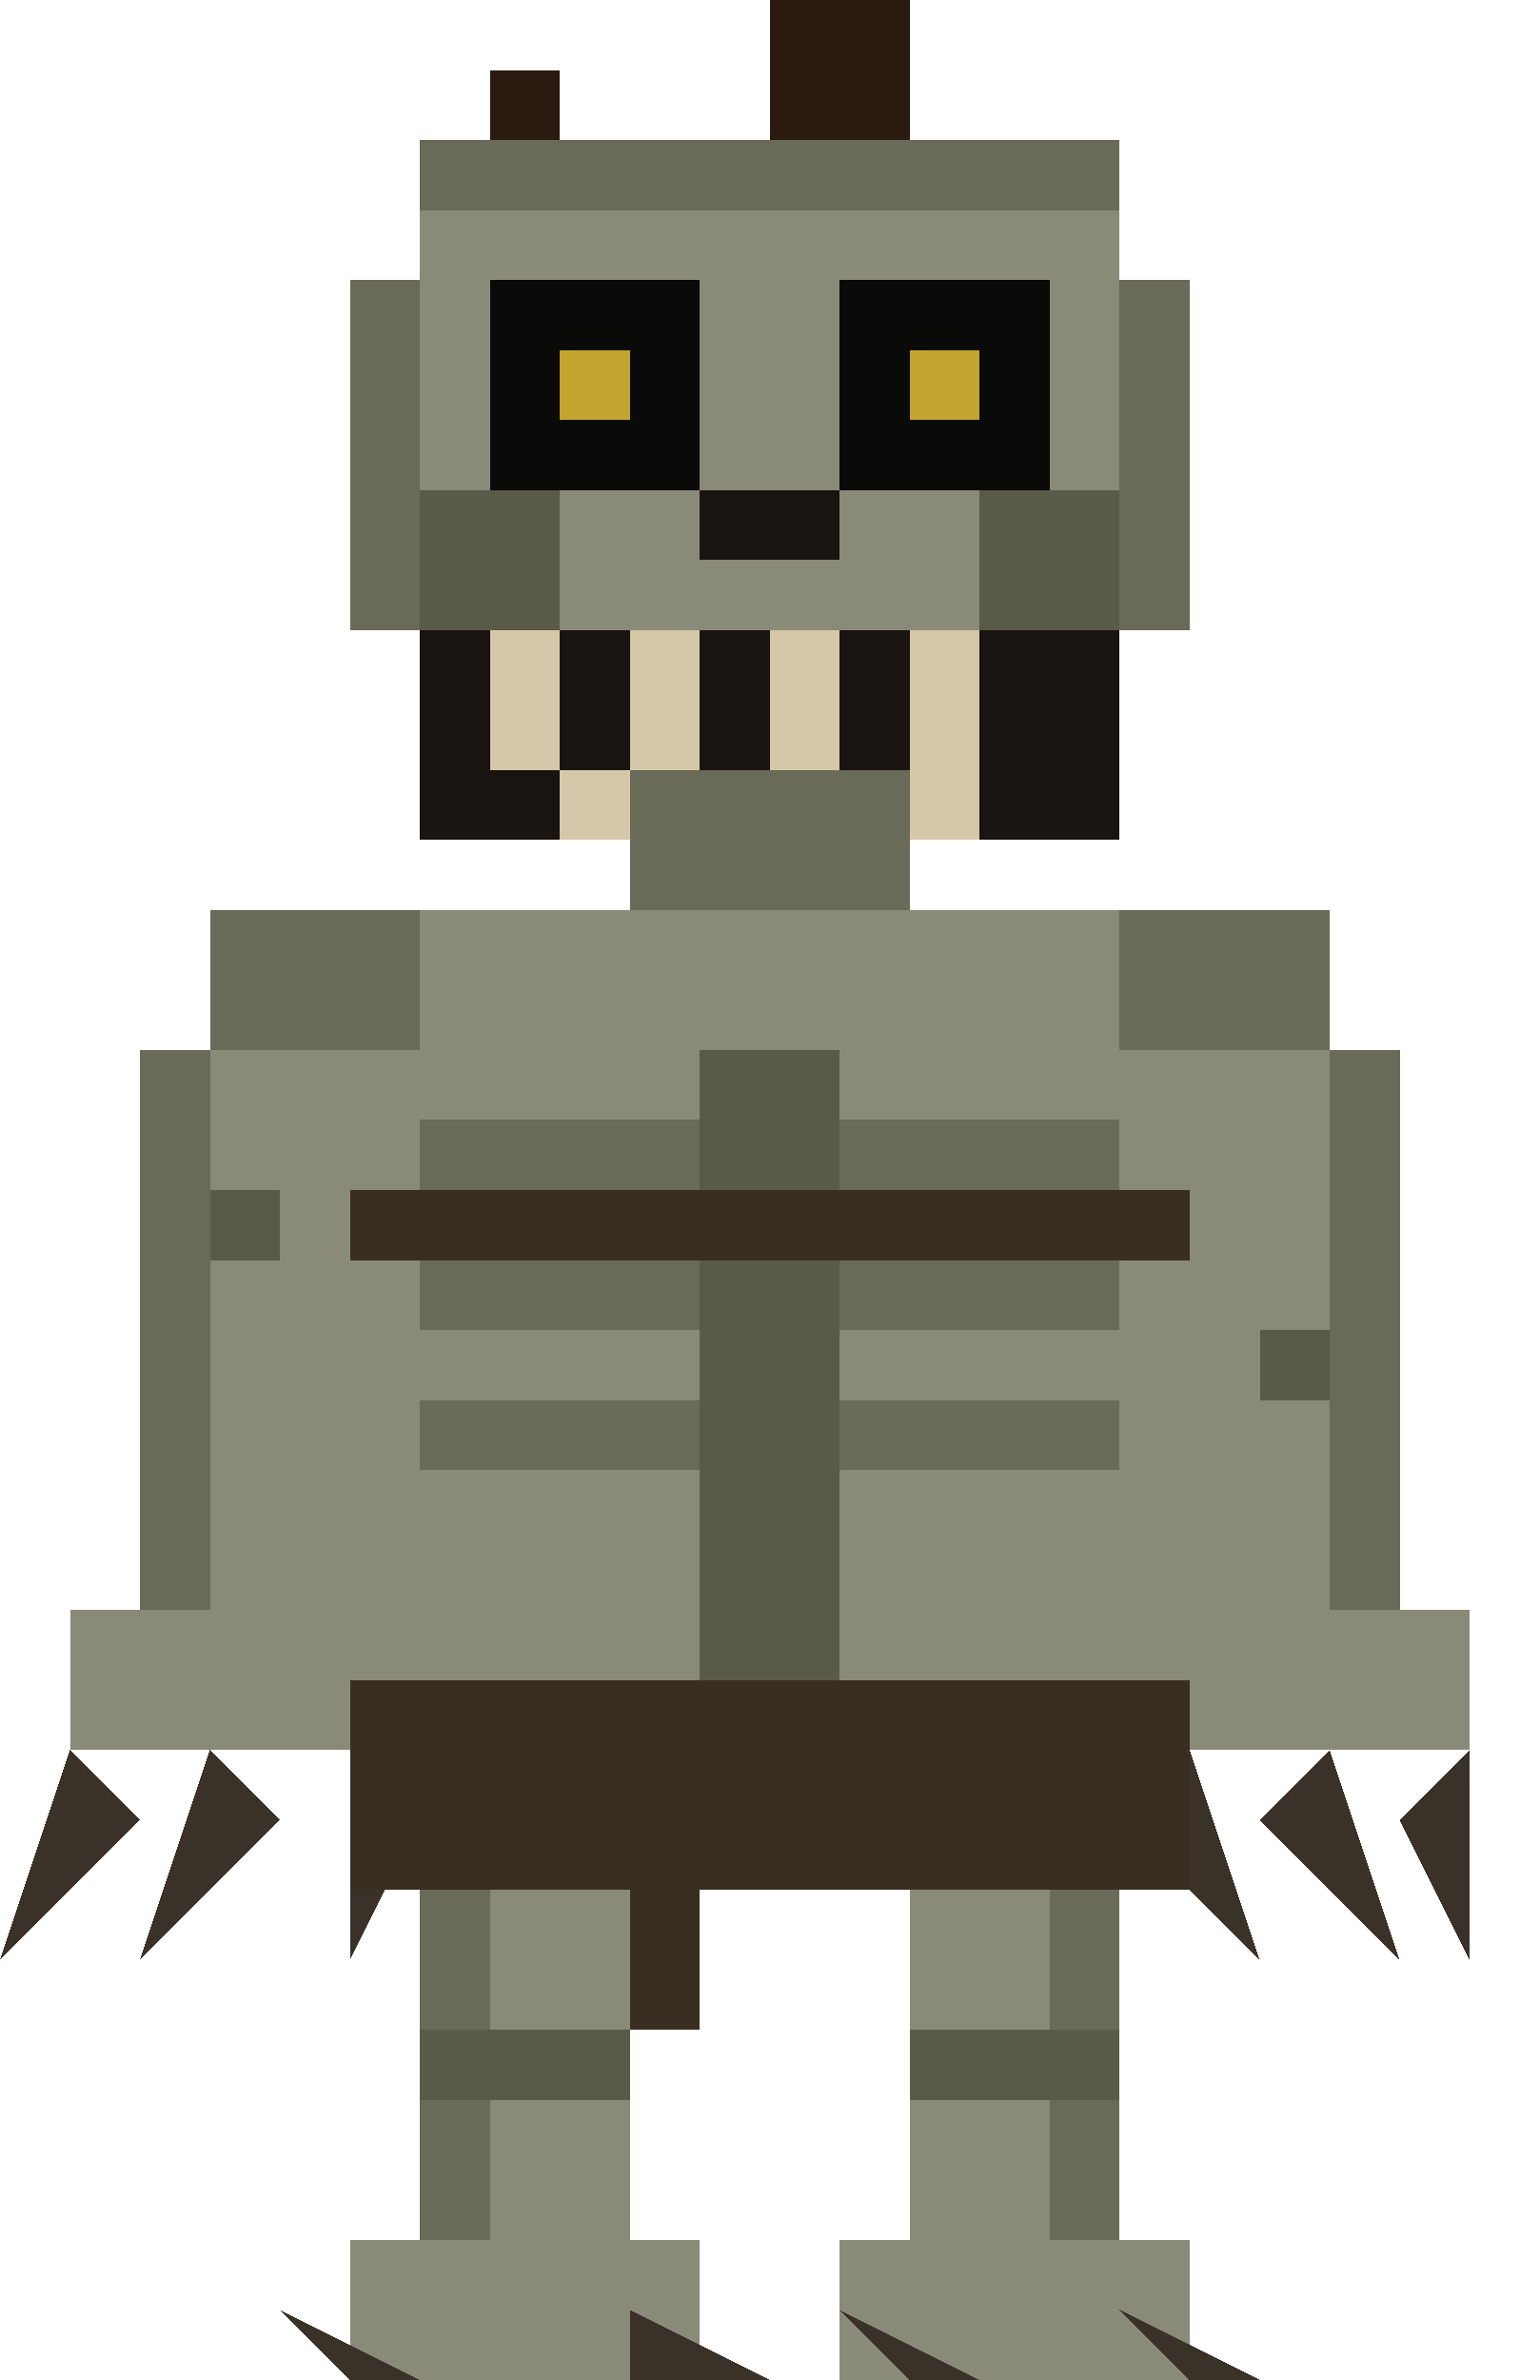
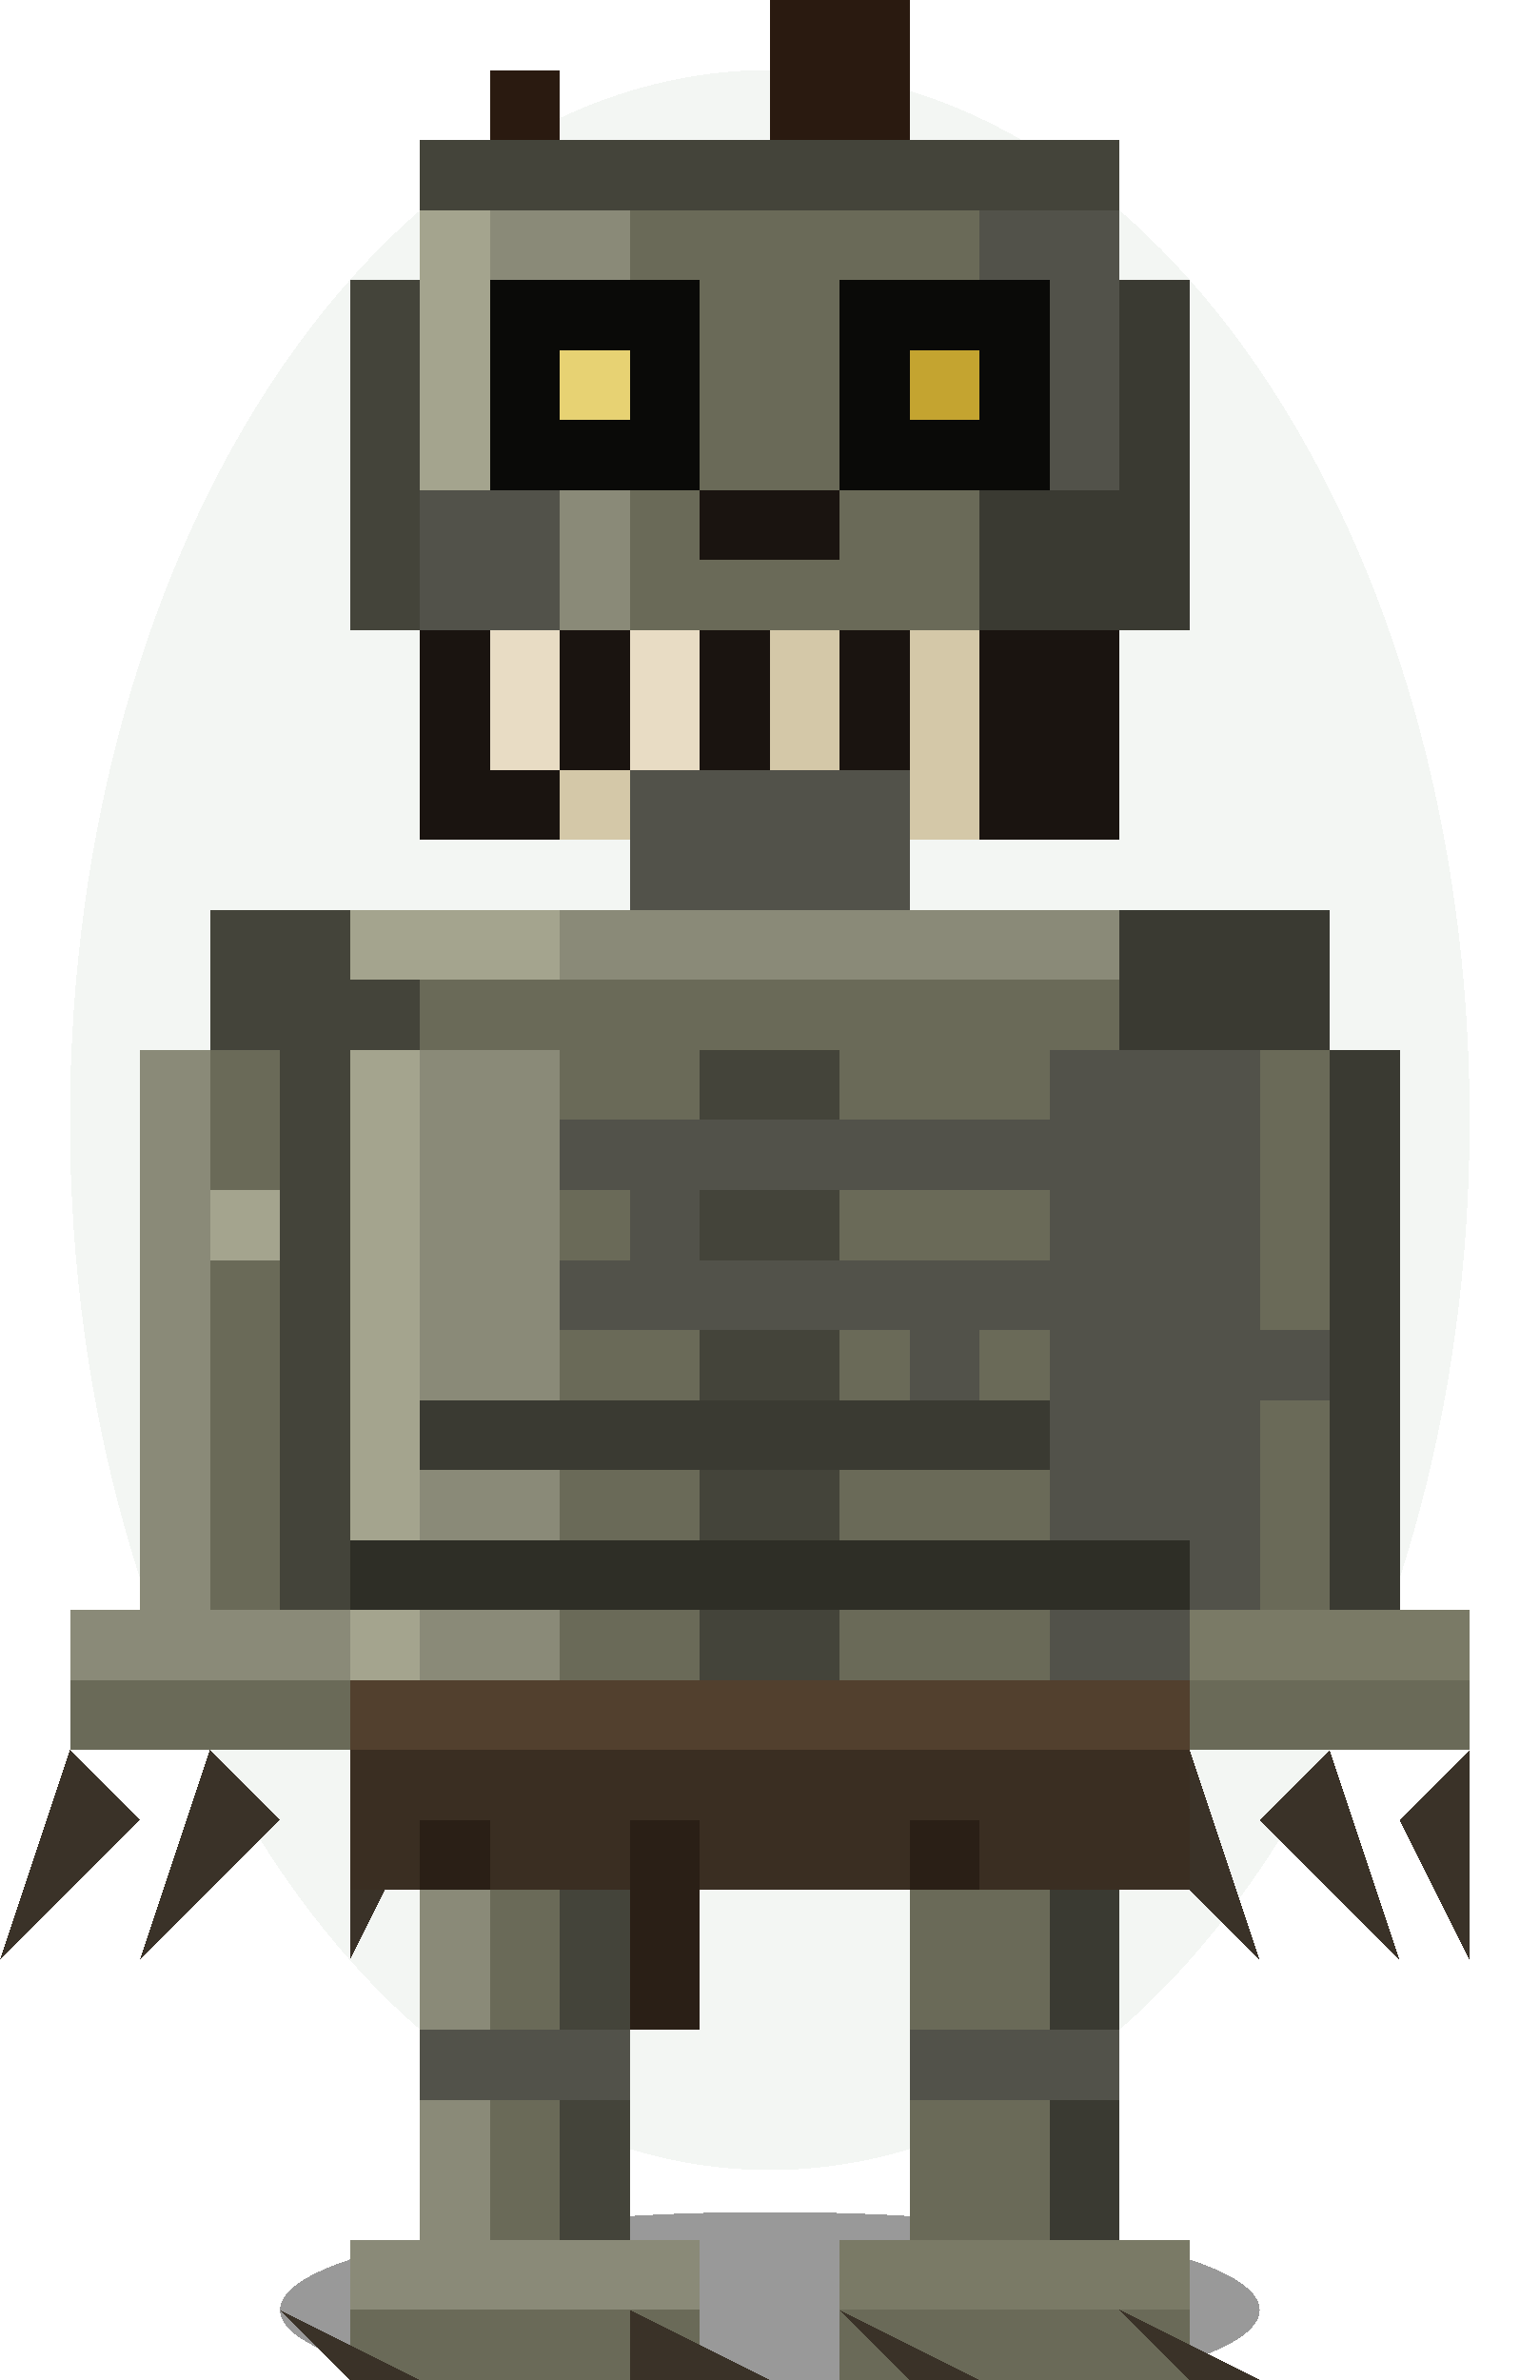
<svg xmlns="http://www.w3.org/2000/svg" viewBox="0 0 22 34" shape-rendering="crispEdges" preserveAspectRatio="xMidYMax meet" aria-label="Ghoul">
+   <ellipse cx="11" cy="16" rx="10" ry="15" fill="#4a7a52" opacity="0.07" />
+   <ellipse cx="11" cy="33" rx="7" ry="1.4" fill="#000" opacity="0.4" />
  <rect x="7" y="1" width="1" height="2" fill="#2a1a10" />
  <rect x="11" y="0" width="2" height="2" fill="#2a1a10" />
  <rect x="14" y="2" width="1" height="1" fill="#2a1a10" />
-   <rect x="6" y="2" width="10" height="9" fill="#8a8a78" />
-   <rect x="6" y="2" width="10" height="1" fill="#6a6a58" />
-   <rect x="5" y="4" width="1" height="5" fill="#6a6a58" />
-   <rect x="16" y="4" width="1" height="5" fill="#6a6a58" />
-   <rect x="6" y="7" width="2" height="2" fill="#5a5a48" />
-   <rect x="14" y="7" width="2" height="2" fill="#5a5a48" />
+   <rect x="6" y="2" width="10" height="9" fill="#6a6a58" />
+   <rect x="6" y="2" width="10" height="1" fill="#44443a" />
+   <rect x="6" y="3" width="3" height="7" fill="#8a8a78" />
+   <rect x="6" y="3" width="1" height="5" fill="#a4a48e" />
+   <rect x="14" y="3" width="2" height="7" fill="#52524a" />
+   <rect x="5" y="4" width="1" height="5" fill="#44443a" />
+   <rect x="16" y="4" width="1" height="5" fill="#3a3a32" />
+   <rect x="6" y="7" width="2" height="2" fill="#52524a" />
+   <rect x="14" y="7" width="2" height="2" fill="#3a3a32" />
  <rect x="7" y="4" width="3" height="3" fill="#0a0a08" />
  <rect x="12" y="4" width="3" height="3" fill="#0a0a08" />
  <rect x="8" y="5" width="1" height="1" fill="#c4a430" />
  <rect x="13" y="5" width="1" height="1" fill="#c4a430" />
+   <rect x="8" y="5" width="1" height="1" fill="#fff0a0" opacity="0.6" />
  <rect x="10" y="7" width="1" height="1" fill="#1a1410" />
  <rect x="11" y="7" width="1" height="1" fill="#1a1410" />
  <rect x="6" y="9" width="10" height="3" fill="#1a1410" />
-   <rect x="7" y="9" width="1" height="2" fill="#d4c8a8" />
-   <rect x="9" y="9" width="1" height="3" fill="#d4c8a8" />
+   <rect x="7" y="9" width="1" height="2" fill="#e8dcc4" />
+   <rect x="9" y="9" width="1" height="3" fill="#e8dcc4" />
  <rect x="11" y="9" width="1" height="2" fill="#d4c8a8" />
  <rect x="13" y="9" width="1" height="3" fill="#d4c8a8" />
  <rect x="8" y="11" width="1" height="1" fill="#d4c8a8" />
  <rect x="10" y="11" width="1" height="1" fill="#d4c8a8" />
-   <rect x="12" y="11" width="1" height="1" fill="#d4c8a8" />
+   <rect x="12" y="11" width="1" height="1" fill="#b8ac90" />
  <rect x="9" y="12" width="1" height="2" fill="#a8c478" opacity="0.7" />
-   <rect x="9" y="11" width="4" height="2" fill="#6a6a58" />
-   <rect x="3" y="13" width="16" height="2" fill="#8a8a78" />
-   <rect x="3" y="13" width="3" height="2" fill="#6a6a58" />
-   <rect x="16" y="13" width="3" height="2" fill="#6a6a58" />
-   <rect x="5" y="15" width="12" height="9" fill="#8a8a78" />
-   <rect x="6" y="16" width="10" height="1" fill="#6a6a58" />
-   <rect x="6" y="18" width="10" height="1" fill="#6a6a58" />
-   <rect x="6" y="20" width="10" height="1" fill="#6a6a58" />
-   <rect x="10" y="15" width="2" height="9" fill="#5a5a48" />
-   <rect x="5" y="17" width="12" height="1" fill="#3a2e22" />
-   <rect x="2" y="15" width="3" height="9" fill="#8a8a78" />
-   <rect x="17" y="15" width="3" height="9" fill="#8a8a78" />
-   <rect x="2" y="15" width="1" height="9" fill="#6a6a58" />
-   <rect x="19" y="15" width="1" height="9" fill="#6a6a58" />
-   <rect x="3" y="17" width="1" height="1" fill="#5a5a48" />
-   <rect x="18" y="19" width="1" height="1" fill="#5a5a48" />
-   <rect x="1" y="23" width="4" height="2" fill="#8a8a78" />
-   <rect x="17" y="23" width="4" height="2" fill="#8a8a78" />
+   <rect x="9" y="11" width="4" height="2" fill="#52524a" />
+   <rect x="3" y="13" width="16" height="2" fill="#6a6a58" />
+   <rect x="3" y="13" width="16" height="1" fill="#8a8a78" />
+   <rect x="3" y="13" width="3" height="2" fill="#44443a" />
+   <rect x="16" y="13" width="3" height="2" fill="#3a3a32" />
+   <rect x="5" y="13" width="3" height="1" fill="#a4a48e" />
+   <rect x="5" y="15" width="12" height="9" fill="#6a6a58" />
+   <rect x="5" y="15" width="3" height="9" fill="#8a8a78" />
+   <rect x="5" y="15" width="1" height="9" fill="#a4a48e" />
+   <rect x="15" y="15" width="2" height="9" fill="#52524a" />
+   <rect x="10" y="15" width="2" height="9" fill="#44443a" />
+   <rect x="6" y="16" width="9" height="1" fill="#52524a" />
+   <rect x="6" y="18" width="9" height="1" fill="#52524a" />
+   <rect x="6" y="20" width="9" height="1" fill="#3a3a32" />
+   <rect x="6" y="16" width="2" height="1" fill="#8a8a78" />
+   <rect x="6" y="18" width="2" height="1" fill="#8a8a78" />
+   <rect x="5" y="22" width="12" height="1" fill="#2e2e26" />
+   <rect x="9" y="17" width="1" height="1" fill="#52524a" />
+   <rect x="13" y="19" width="1" height="1" fill="#52524a" />
+   <rect x="2" y="15" width="3" height="9" fill="#6a6a58" />
+   <rect x="2" y="15" width="1" height="9" fill="#8a8a78" />
+   <rect x="4" y="15" width="1" height="9" fill="#44443a" />
+   <rect x="17" y="15" width="3" height="9" fill="#6a6a58" />
+   <rect x="19" y="15" width="1" height="9" fill="#3a3a32" />
+   <rect x="17" y="15" width="1" height="9" fill="#52524a" />
+   <rect x="3" y="17" width="1" height="1" fill="#a4a48e" />
+   <rect x="18" y="19" width="1" height="1" fill="#52524a" />
+   <rect x="1" y="23" width="4" height="2" fill="#6a6a58" />
+   <rect x="1" y="23" width="4" height="1" fill="#8a8a78" />
+   <rect x="17" y="23" width="4" height="2" fill="#6a6a58" />
+   <rect x="17" y="23" width="4" height="1" fill="#7a7a66" />
  <polygon points="1,25 0,28 2,26" fill="#3a3228" />
  <polygon points="3,25 2,28 4,26" fill="#3a3228" />
  <polygon points="5,25 5,28 6,26" fill="#3a3228" />
  <polygon points="17,25 16,26 18,28" fill="#3a3228" />
  <polygon points="19,25 18,26 20,28" fill="#3a3228" />
  <polygon points="21,25 20,26 21,28" fill="#3a3228" />
  <rect x="5" y="24" width="12" height="3" fill="#3a2e22" />
-   <rect x="6" y="26" width="1" height="2" fill="#3a2e22" />
-   <rect x="9" y="26" width="1" height="3" fill="#3a2e22" />
-   <rect x="13" y="26" width="1" height="2" fill="#3a2e22" />
-   <rect x="6" y="27" width="3" height="5" fill="#8a8a78" />
-   <rect x="13" y="27" width="3" height="5" fill="#8a8a78" />
-   <rect x="6" y="27" width="1" height="5" fill="#6a6a58" />
-   <rect x="15" y="27" width="1" height="5" fill="#6a6a58" />
-   <rect x="6" y="29" width="3" height="1" fill="#5a5a48" />
-   <rect x="13" y="29" width="3" height="1" fill="#5a5a48" />
-   <rect x="5" y="32" width="5" height="2" fill="#8a8a78" />
-   <rect x="12" y="32" width="5" height="2" fill="#8a8a78" />
+   <rect x="5" y="24" width="12" height="1" fill="#52402e" />
+   <rect x="6" y="26" width="1" height="2" fill="#2a1f16" />
+   <rect x="9" y="26" width="1" height="3" fill="#2a1f16" />
+   <rect x="13" y="26" width="1" height="2" fill="#2a1f16" />
+   <rect x="6" y="27" width="3" height="5" fill="#6a6a58" />
+   <rect x="13" y="27" width="3" height="5" fill="#6a6a58" />
+   <rect x="6" y="27" width="1" height="5" fill="#8a8a78" />
+   <rect x="8" y="27" width="1" height="5" fill="#44443a" />
+   <rect x="15" y="27" width="1" height="5" fill="#3a3a32" />
+   <rect x="6" y="29" width="3" height="1" fill="#52524a" />
+   <rect x="13" y="29" width="3" height="1" fill="#52524a" />
+   <rect x="5" y="32" width="5" height="2" fill="#6a6a58" />
+   <rect x="12" y="32" width="5" height="2" fill="#6a6a58" />
+   <rect x="5" y="32" width="5" height="1" fill="#8a8a78" />
+   <rect x="12" y="32" width="5" height="1" fill="#7a7a66" />
  <polygon points="5,34 4,33 6,34" fill="#3a3228" />
  <polygon points="9,34 9,33 11,34" fill="#3a3228" />
  <polygon points="13,34 12,33 14,34" fill="#3a3228" />
  <polygon points="17,34 16,33 18,34" fill="#3a3228" />
</svg>
